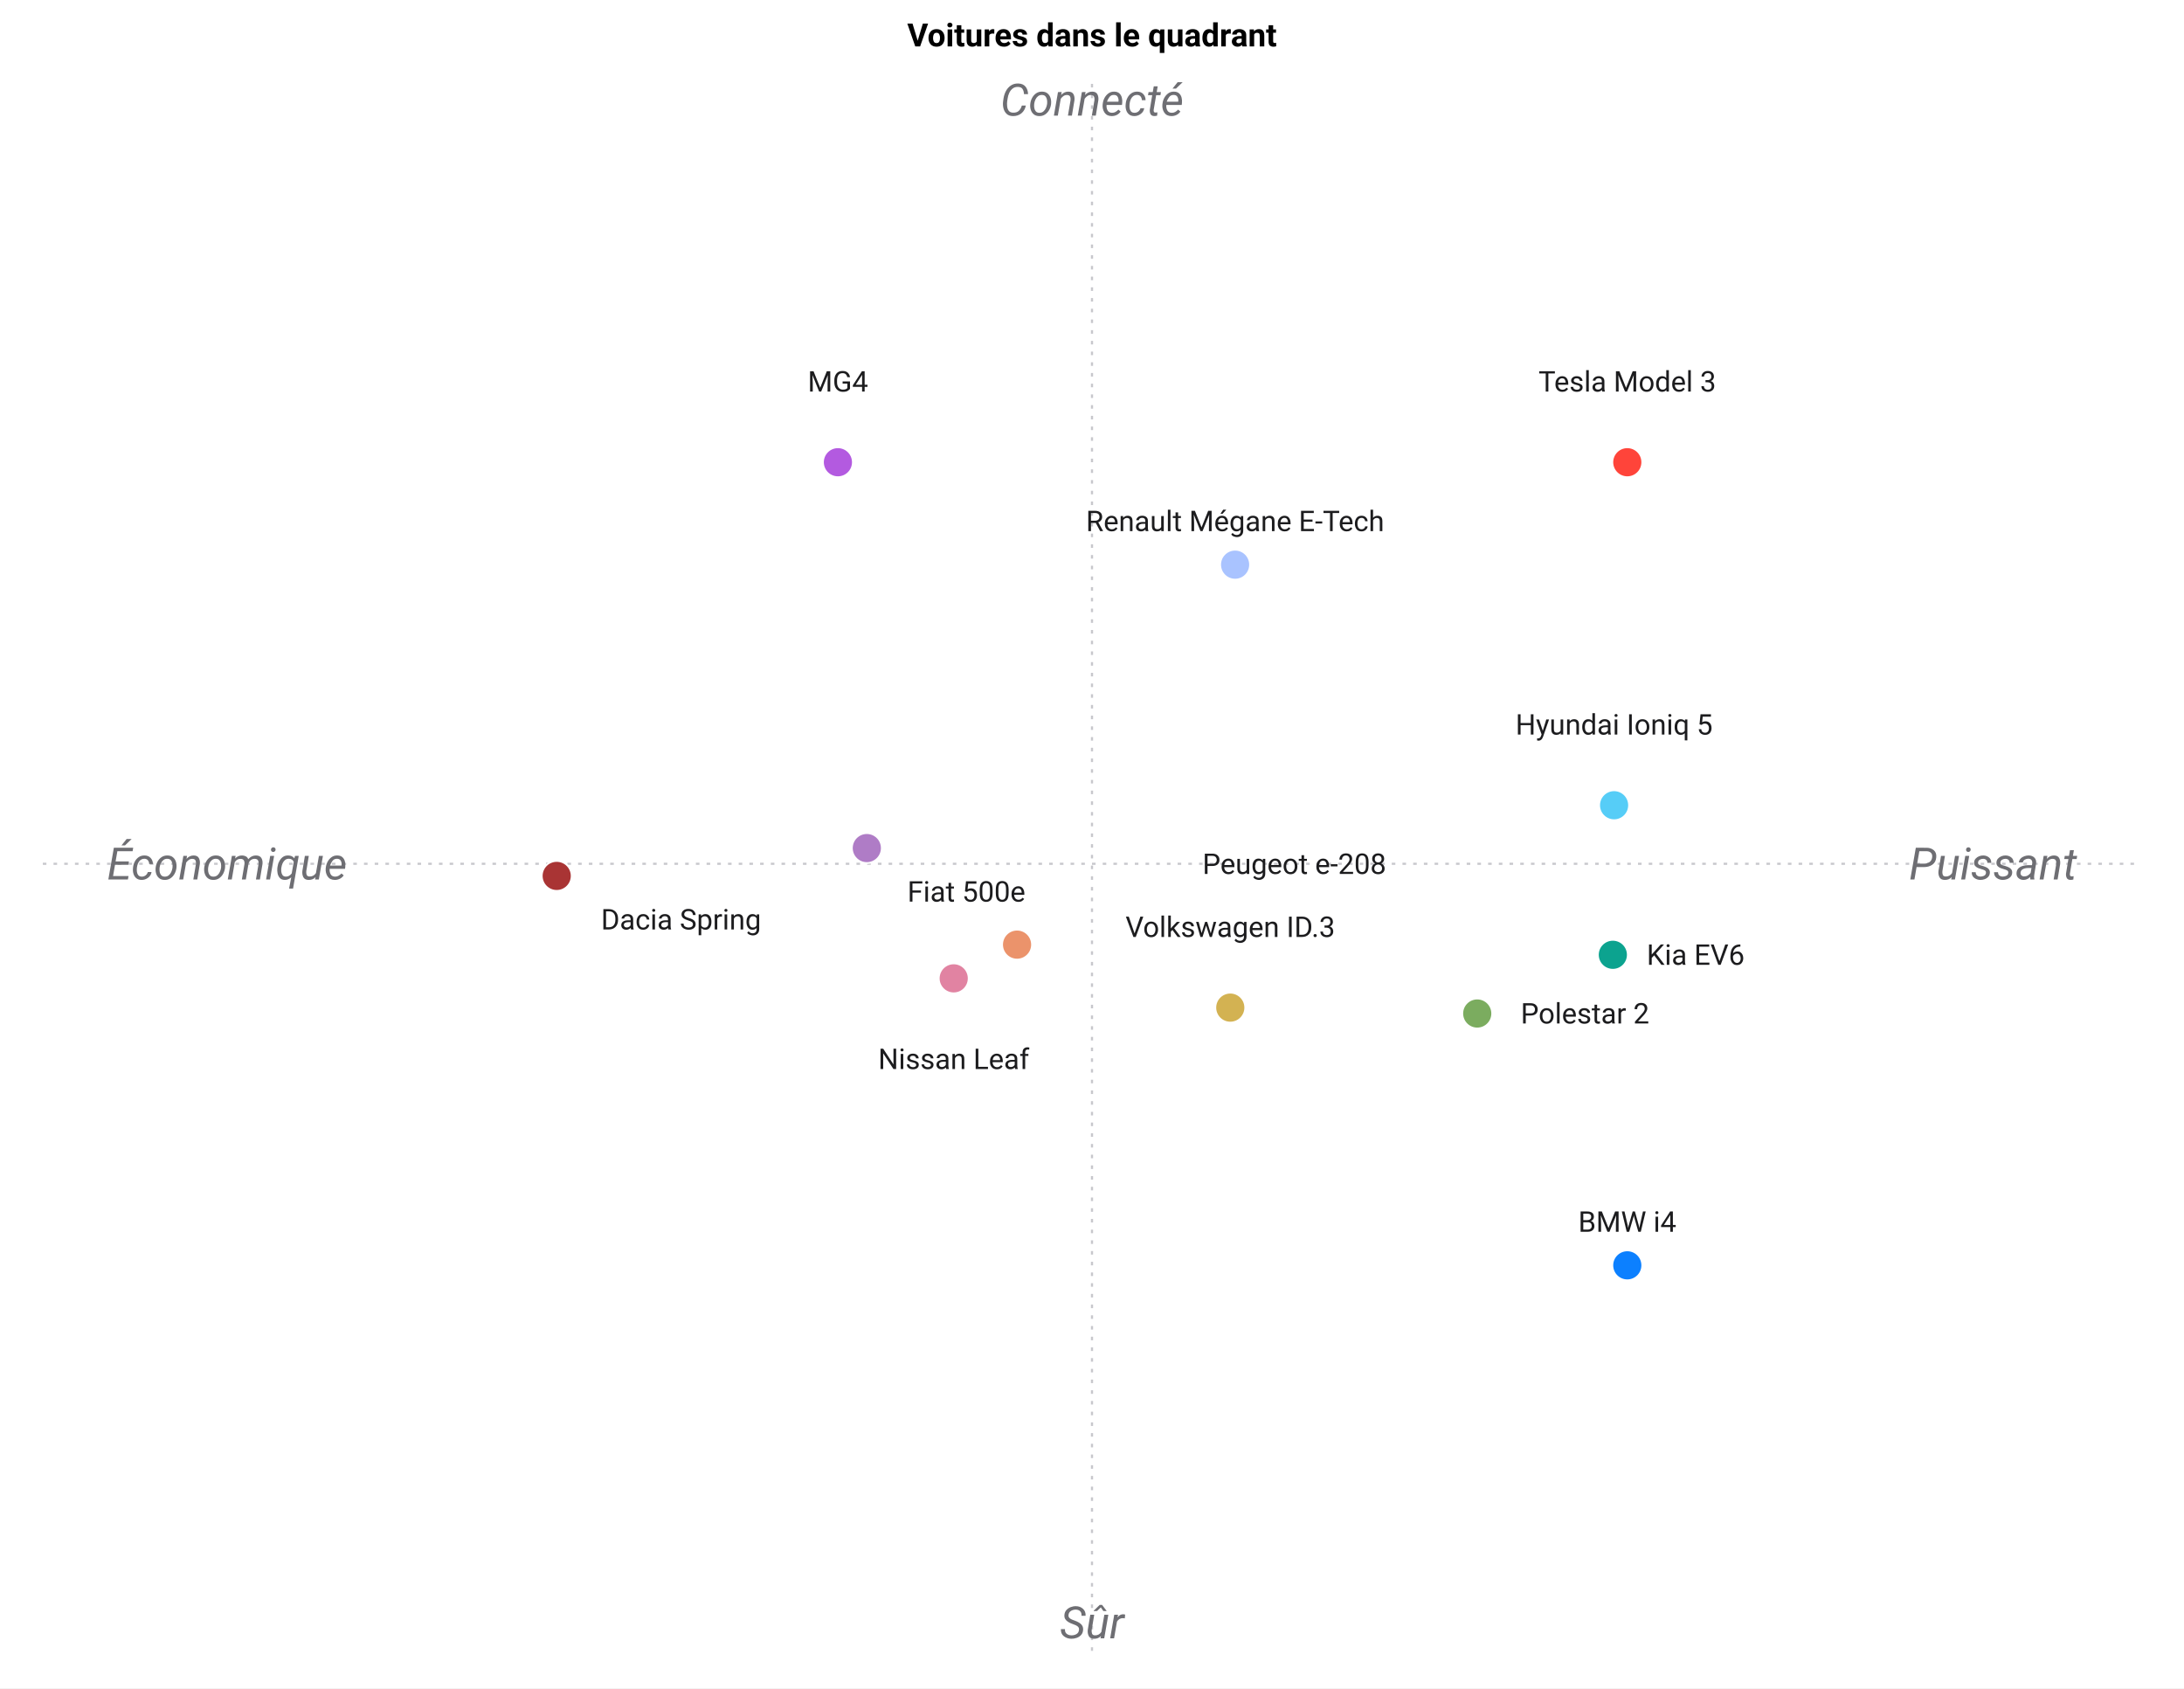
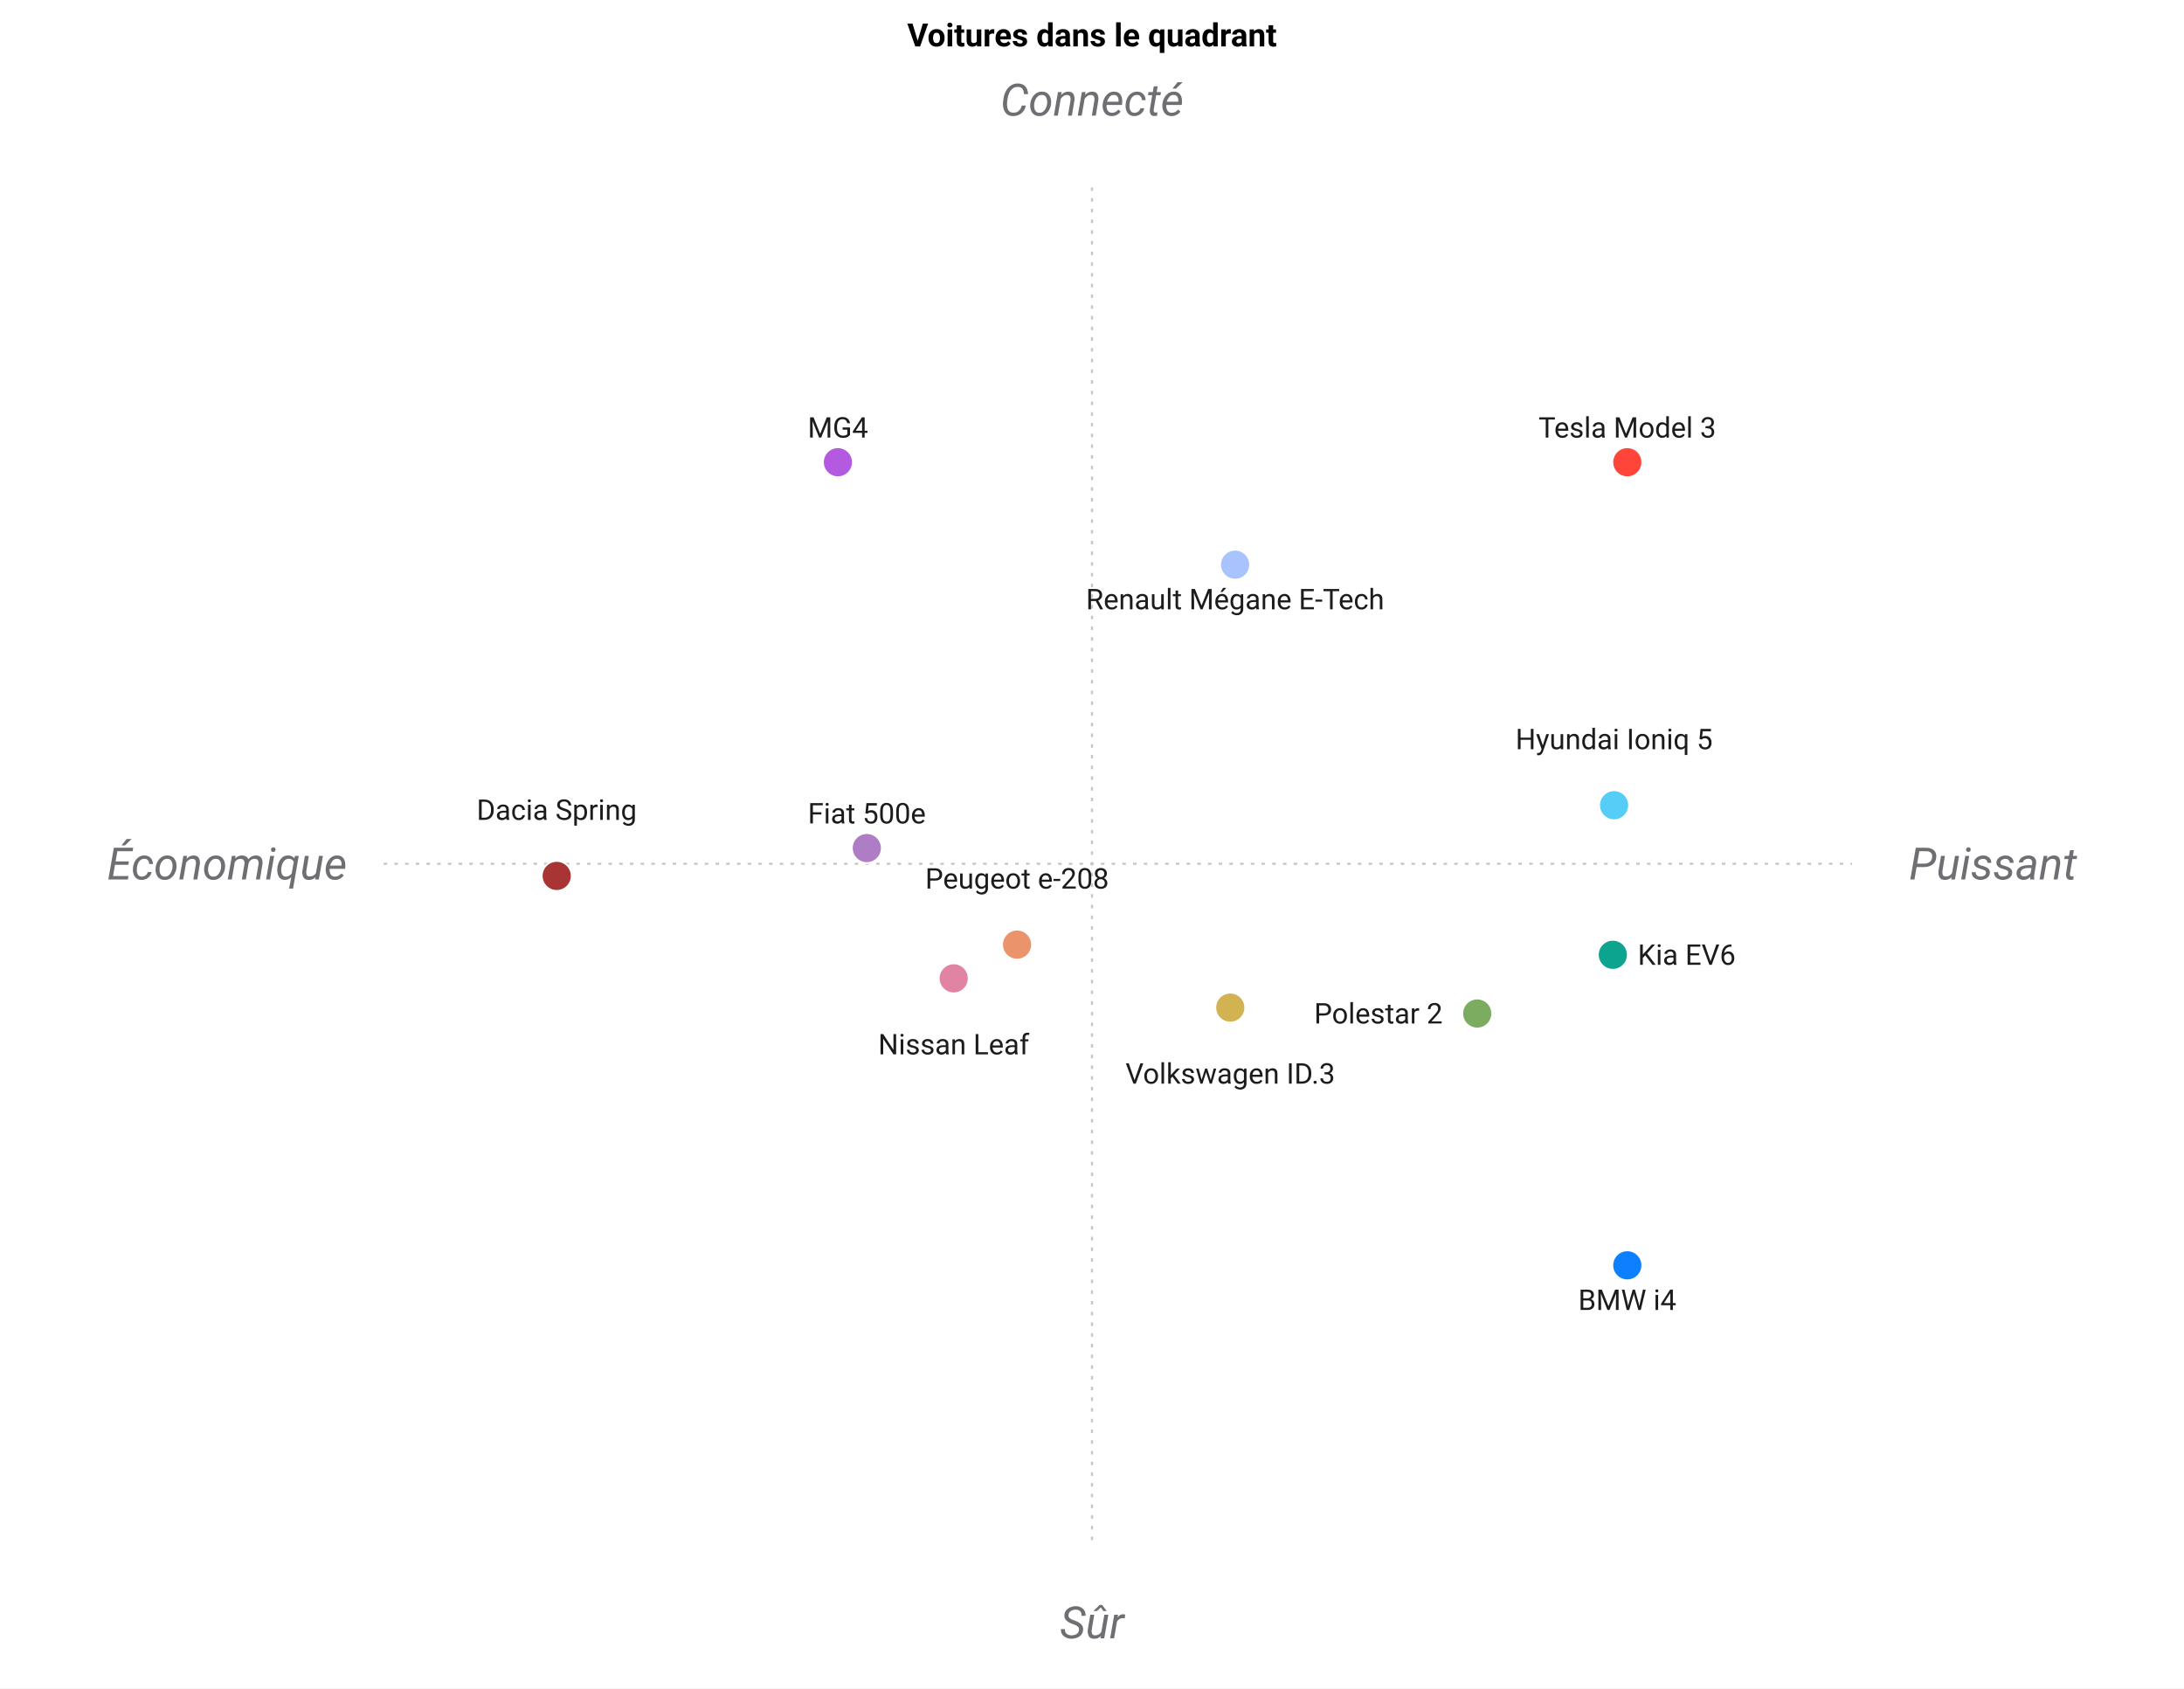
<svg xmlns="http://www.w3.org/2000/svg" width="1224" height="946" viewBox="0 0 1224 946" role="img" aria-labelledby="sp-title sp-desc" font-family="Roboto, -apple-system, Helvetica, Arial, sans-serif">
  <rect width="1224" height="946" fill="#FFFFFF" />
  <style>.sp-dot{cursor:pointer}.sp-dot:hover circle,.sp-dot:focus circle{stroke-width:2.4}.sp-dot:hover,.sp-dot:focus{filter:brightness(1.08);outline:none}</style>
-   <line x1="24.0" y1="484.0" x2="1200.0" y2="484.0" stroke="#C7C7CC" stroke-width="1.2" stroke-dasharray="2,4" />
-   <line x1="612.0" y1="925.0" x2="612.0" y2="43.0" stroke="#C7C7CC" stroke-width="1.2" stroke-dasharray="2,4" />
+   <line x1="215.0" y1="484.0" x2="1038.0" y2="484.0" stroke="#C7C7CC" stroke-width="1.2" stroke-dasharray="2,4" />
+   <line x1="612.0" y1="863.0" x2="612.0" y2="105.0" stroke="#C7C7CC" stroke-width="1.2" stroke-dasharray="2,4" />
  <text data-pole="right" x="1164.0" y="492.8" font-size="25" font-style="italic" fill="#6E6E73" text-anchor="end">Puissant</text>
  <text data-pole="left" x="60.0" y="492.8" font-size="25" font-style="italic" fill="#6E6E73" text-anchor="start">Économique</text>
  <text data-pole="top" x="612.0" y="64.8" font-size="25" font-style="italic" fill="#6E6E73" text-anchor="middle">Connecté</text>
  <text data-pole="bottom" x="612.0" y="918.0" font-size="25" font-style="italic" fill="#6E6E73" text-anchor="middle">Sûr</text>
  <g class="sp-dot" tabindex="0" role="img" aria-label="Voitures: Tesla Model 3 role: best axis1: 3.22 axis2: 0.43">
    <circle cx="912.0" cy="259.0" r="8.39" fill="#FF3B30" stroke="white" stroke-width="1" opacity="0.95" />
  </g>
-   <text x="912.0" y="219.4" font-size="16" fill="#1C1C1E" text-anchor="middle">Tesla Model 3</text>
+   <text x="912.0" y="245.2" font-size="16" fill="#1C1C1E" text-anchor="middle">Tesla Model 3</text>
  <g class="sp-dot" tabindex="0" role="img" aria-label="Voitures: Renault Mégane E-Tech role: competitor axis1: 0.86 axis2: 0.32">
    <circle cx="692.2" cy="316.4" r="8.39" fill="#A5C0FF" stroke="white" stroke-width="1" opacity="0.95" />
  </g>
-   <text x="692.2" y="297.6" font-size="16" fill="#1C1C1E" text-anchor="middle">Renault Mégane E-Tech</text>
+   <text x="692.2" y="341.4" font-size="16" fill="#1C1C1E" text-anchor="middle">Renault Mégane E-Tech</text>
  <g class="sp-dot" tabindex="0" role="img" aria-label="Voitures: Peugeot e-208 role: competitor axis1: -0.45 axis2: -0.09">
    <circle cx="570.0" cy="529.3" r="8.39" fill="#EA8E64" stroke="white" stroke-width="1" opacity="0.95" />
  </g>
-   <text x="725.4" y="489.7" font-size="16" fill="#1C1C1E" text-anchor="middle">Peugeot e-208</text>
+   <text x="570.0" y="497.9" font-size="16" fill="#1C1C1E" text-anchor="middle">Peugeot e-208</text>
  <g class="sp-dot" tabindex="0" role="img" aria-label="Voitures: Hyundai Ioniq 5 role: competitor axis1: 3.14 axis2: 0.06">
    <circle cx="904.6" cy="451.2" r="8.39" fill="#4ECBF7" stroke="white" stroke-width="1" opacity="0.95" />
  </g>
-   <text x="904.6" y="411.6" font-size="16" fill="#1C1C1E" text-anchor="middle">Hyundai Ioniq 5</text>
+   <text x="904.6" y="419.8" font-size="16" fill="#1C1C1E" text-anchor="middle">Hyundai Ioniq 5</text>
  <g class="sp-dot" tabindex="0" role="img" aria-label="Voitures: Kia EV6 role: competitor axis1: 3.13 axis2: -0.10">
    <circle cx="903.9" cy="535.0" r="8.39" fill="#009E89" stroke="white" stroke-width="1" opacity="0.95" />
  </g>
-   <text x="950.3" y="540.6" font-size="16" fill="#1C1C1E" text-anchor="middle">Kia EV6</text>
+   <text x="945.3" y="540.6" font-size="16" fill="#1C1C1E" text-anchor="middle">Kia EV6</text>
  <g class="sp-dot" tabindex="0" role="img" aria-label="Voitures: Volkswagen ID.3 role: competitor axis1: 0.83 axis2: -0.15">
    <circle cx="689.5" cy="564.6" r="8.39" fill="#D1AE49" stroke="white" stroke-width="1" opacity="0.95" />
  </g>
-   <text x="689.5" y="525.0" font-size="16" fill="#1C1C1E" text-anchor="middle">Volkswagen ID.3</text>
+   <text x="689.5" y="607.2" font-size="16" fill="#1C1C1E" text-anchor="middle">Volkswagen ID.3</text>
  <g class="sp-dot" tabindex="0" role="img" aria-label="Voitures: BMW i4 role: right axis1: 3.22 axis2: -0.43">
    <circle cx="912.0" cy="709.0" r="8.39" fill="#007AFF" stroke="white" stroke-width="1" opacity="0.95" />
  </g>
-   <text x="912.0" y="690.2" font-size="16" fill="#1C1C1E" text-anchor="middle">BMW i4</text>
+   <text x="912.0" y="734.0" font-size="16" fill="#1C1C1E" text-anchor="middle">BMW i4</text>
  <g class="sp-dot" tabindex="0" role="img" aria-label="Voitures: Polestar 2 role: competitor axis1: 2.32 axis2: -0.16">
    <circle cx="827.9" cy="567.9" r="8.39" fill="#75A857" stroke="white" stroke-width="1" opacity="0.95" />
  </g>
-   <text x="888.3" y="573.5" font-size="16" fill="#1C1C1E" text-anchor="middle">Polestar 2</text>
+   <text x="772.5" y="573.5" font-size="16" fill="#1C1C1E" text-anchor="middle">Polestar 2</text>
  <g class="sp-dot" tabindex="0" role="img" aria-label="Voitures: Nissan Leaf role: competitor axis1: -0.83 axis2: -0.12">
    <circle cx="534.5" cy="548.2" r="8.39" fill="#DF7D9D" stroke="white" stroke-width="1" opacity="0.95" />
  </g>
-   <text x="534.5" y="599.0" font-size="16" fill="#1C1C1E" text-anchor="middle">Nissan Leaf</text>
+   <text x="534.5" y="590.8" font-size="16" fill="#1C1C1E" text-anchor="middle">Nissan Leaf</text>
  <g class="sp-dot" tabindex="0" role="img" aria-label="Voitures: MG4 role: top axis1: -1.53 axis2: 0.43">
    <circle cx="469.6" cy="259.0" r="8.39" fill="#AF52DE" stroke="white" stroke-width="1" opacity="0.95" />
  </g>
-   <text x="469.6" y="219.4" font-size="16" fill="#1C1C1E" text-anchor="middle">MG4</text>
+   <text x="469.6" y="245.2" font-size="16" fill="#1C1C1E" text-anchor="middle">MG4</text>
  <g class="sp-dot" tabindex="0" role="img" aria-label="Voitures: Dacia Spring role: worst axis1: -3.22 axis2: -0.01">
    <circle cx="312.0" cy="490.8" r="8.39" fill="#A52A2A" stroke="white" stroke-width="1" opacity="0.95" />
  </g>
-   <text x="381.7" y="520.8" font-size="16" fill="#1C1C1E" text-anchor="middle">Dacia Spring</text>
+   <text x="312.0" y="459.4" font-size="16" fill="#1C1C1E" text-anchor="middle">Dacia Spring</text>
  <g class="sp-dot" tabindex="0" role="img" aria-label="Voitures: Fiat 500e role: competitor axis1: -1.35 axis2: 0.02">
    <circle cx="485.8" cy="475.2" r="8.39" fill="#AB76C3" stroke="white" stroke-width="1" opacity="0.95" />
  </g>
-   <text x="541.6" y="505.2" font-size="16" fill="#1C1C1E" text-anchor="middle">Fiat 500e</text>
+   <text x="485.8" y="461.4" font-size="16" fill="#1C1C1E" text-anchor="middle">Fiat 500e</text>
  <text x="612.0" y="26" font-size="18" font-weight="bold" fill="#000" text-anchor="middle">Voitures dans le quadrant</text>
</svg>
